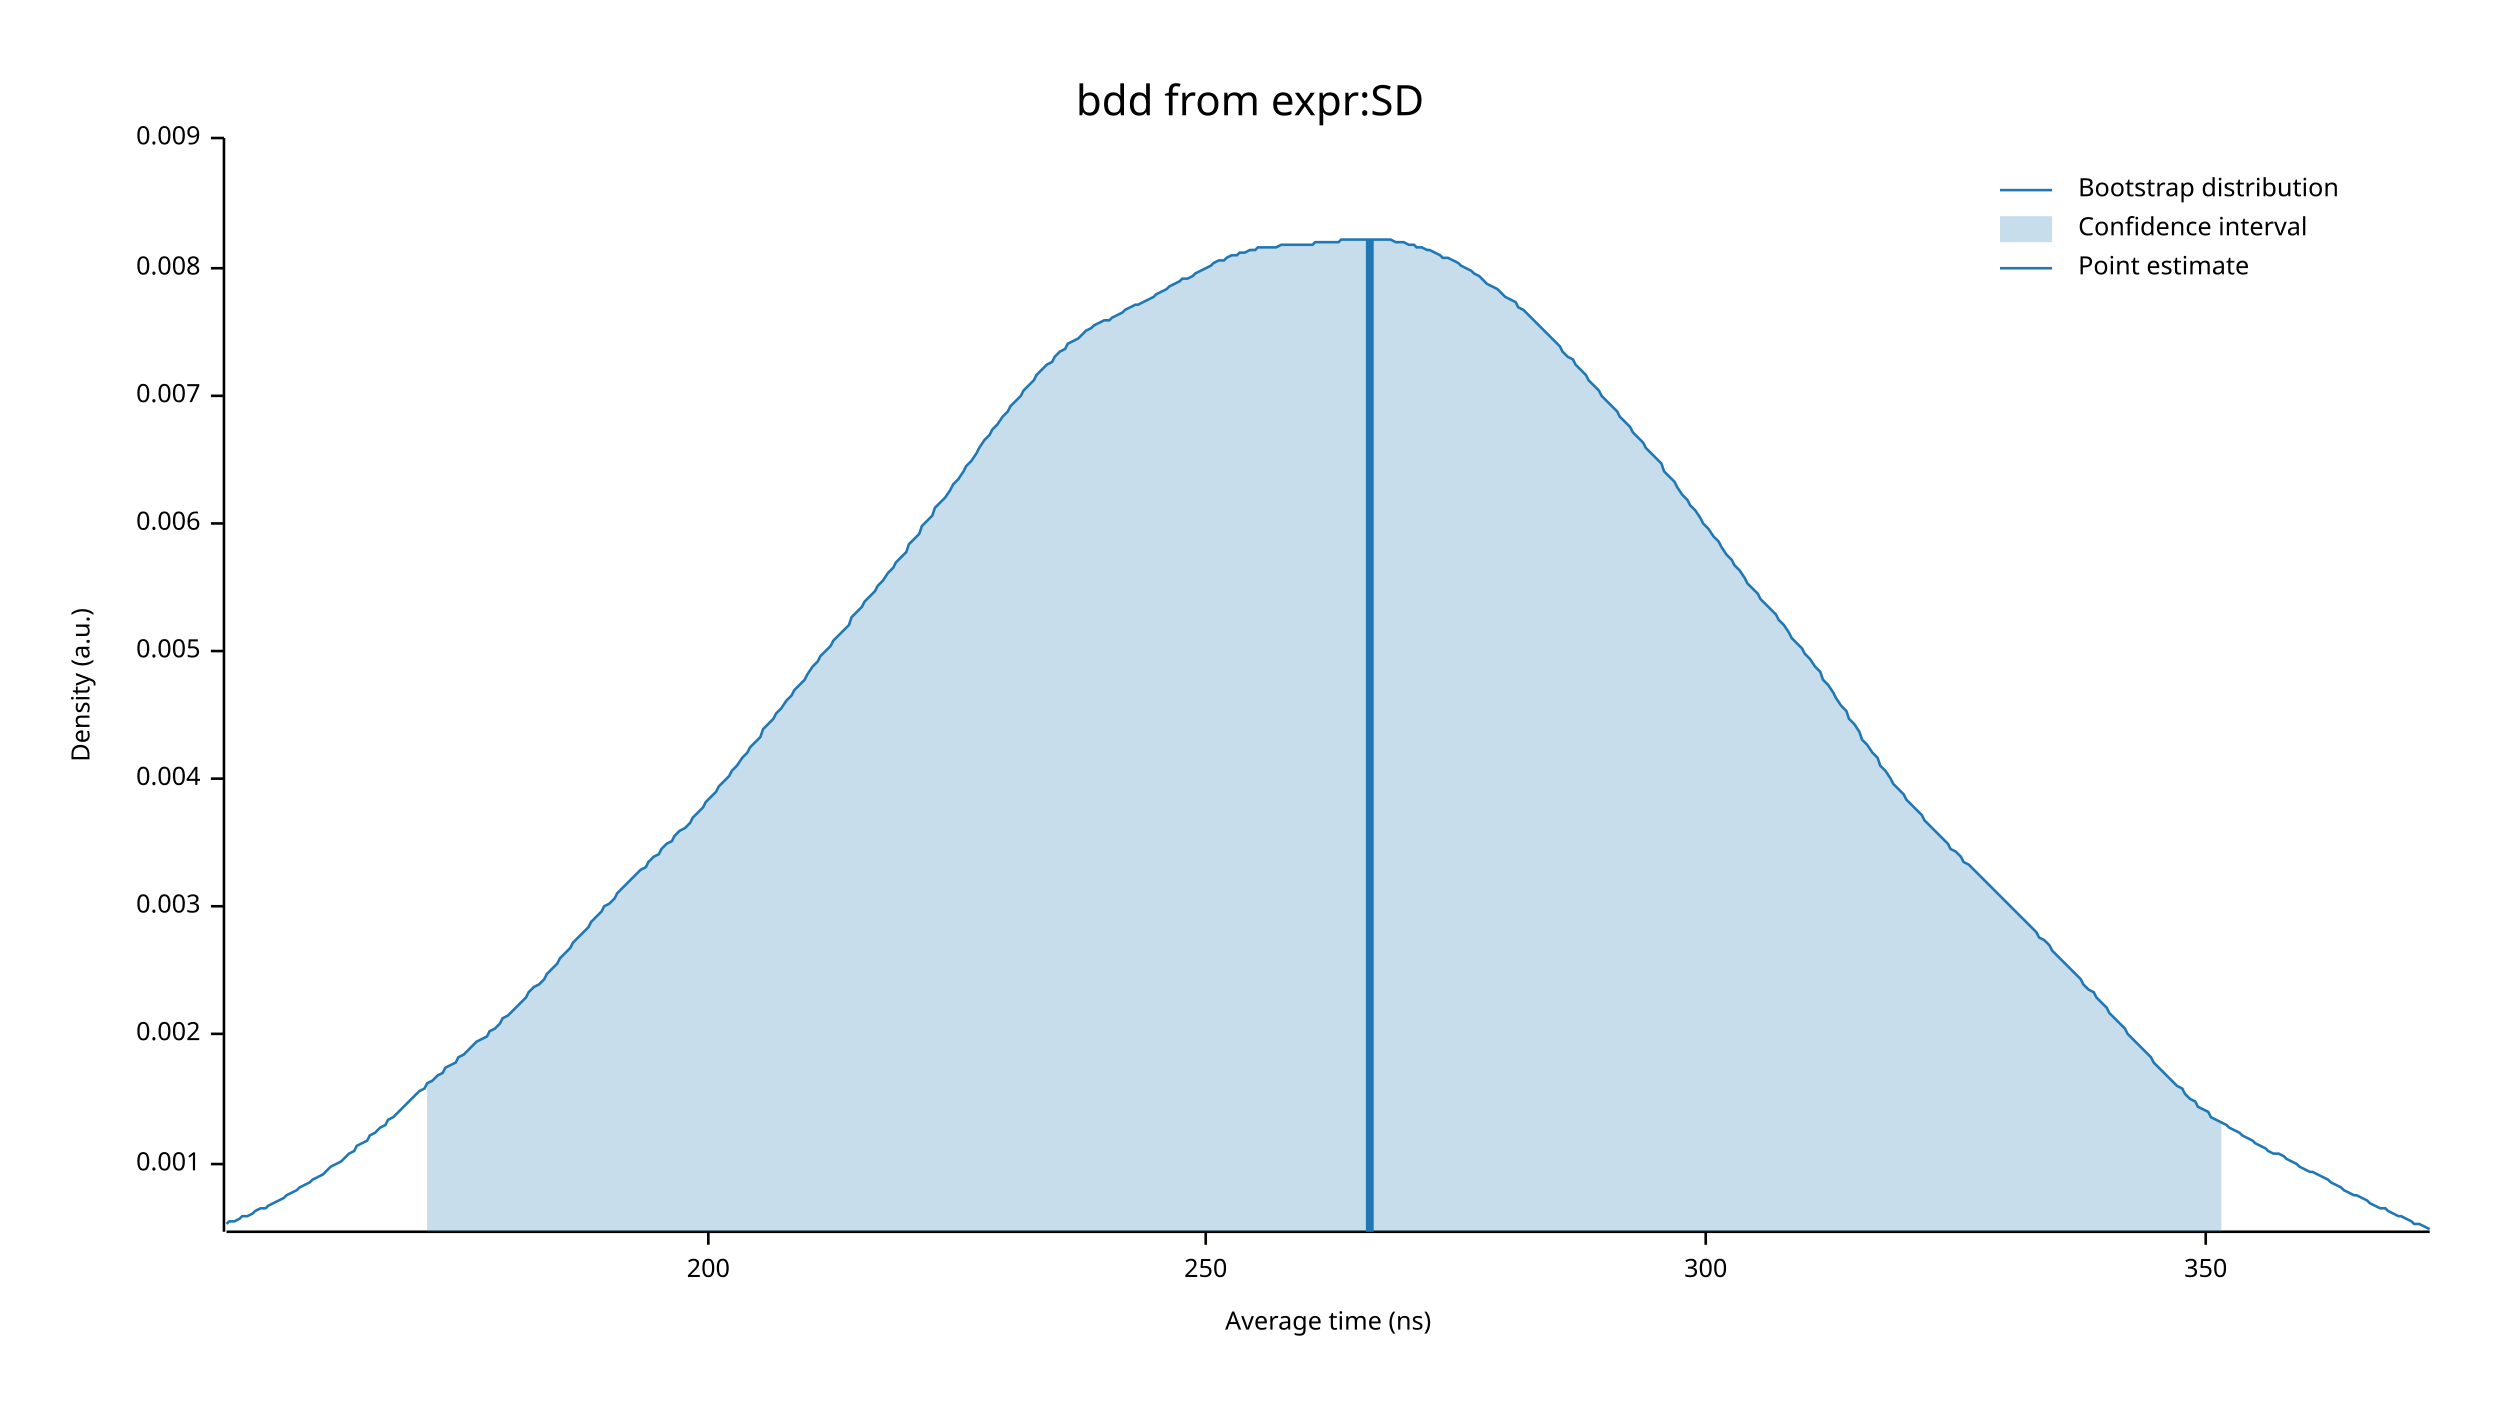
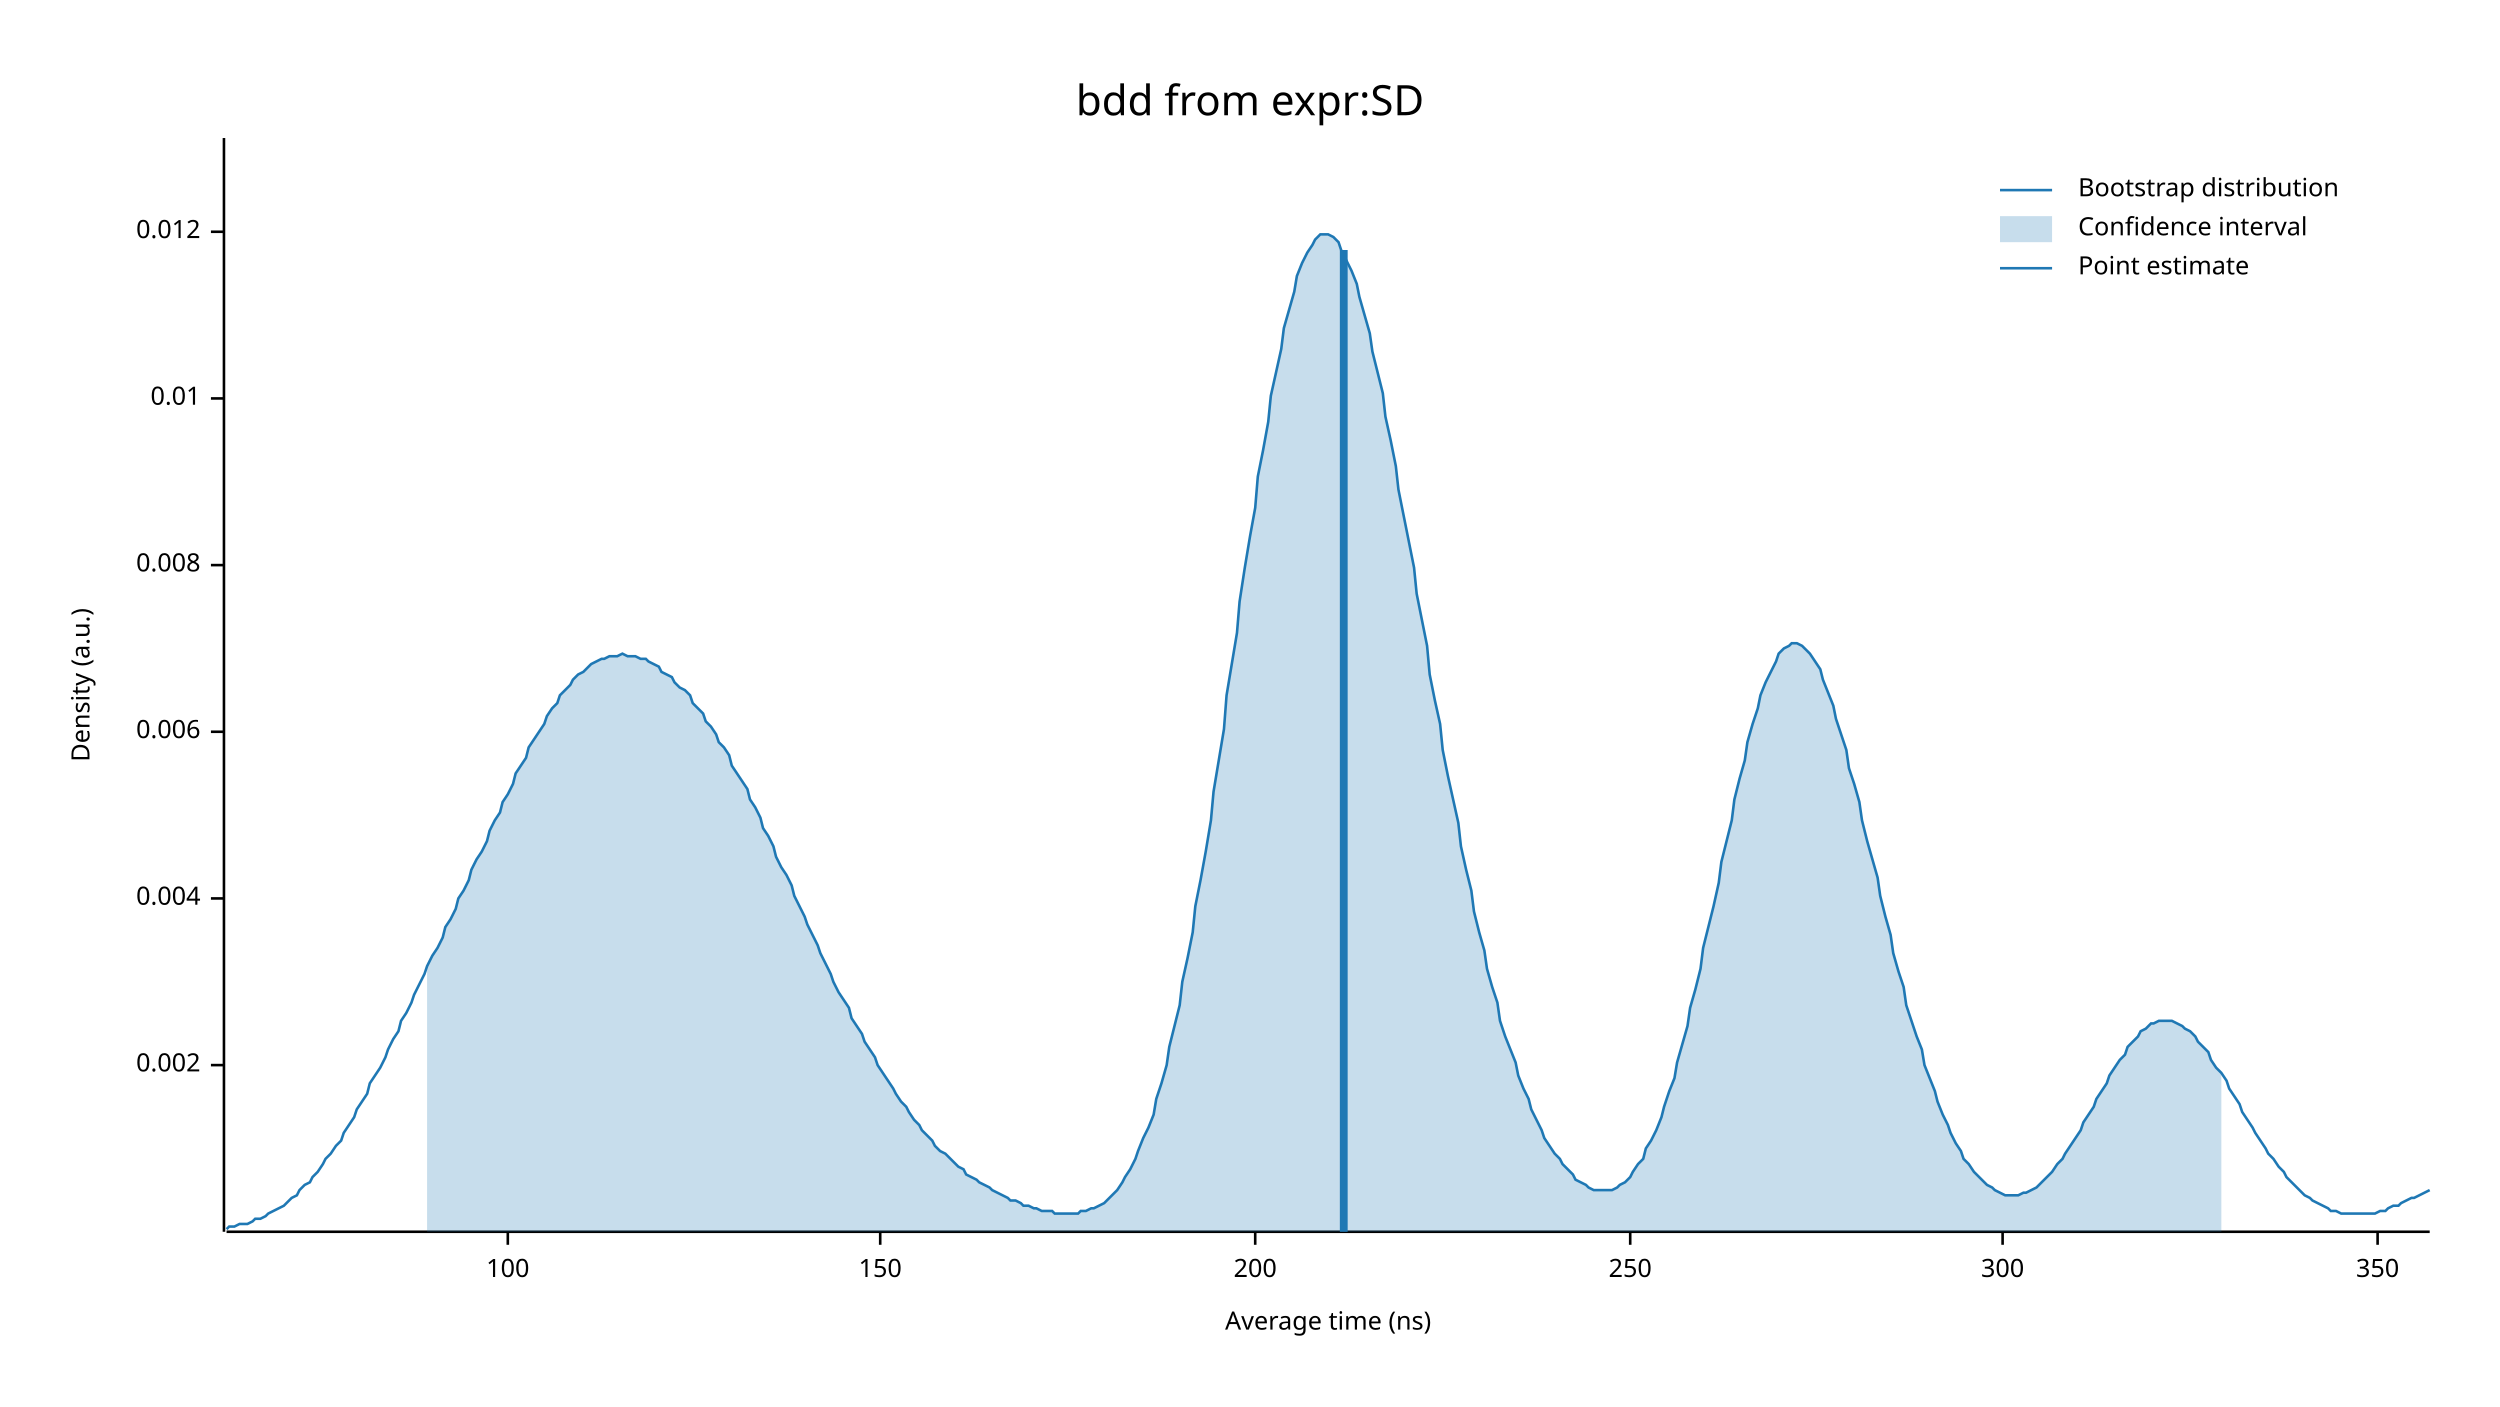
<svg xmlns="http://www.w3.org/2000/svg" width="960" height="540" viewBox="0 0 960 540">
  <text x="480" y="32" dy="0.76em" text-anchor="middle" font-family="sans-serif" font-size="16.129" opacity="1" fill="#000000">
bdd from expr:SD
</text>
  <text x="27" y="263" dy="0.76em" text-anchor="middle" font-family="sans-serif" font-size="9.677" opacity="1" fill="#000000" transform="rotate(270, 27, 263)">
Density (a.u.)
</text>
  <text x="510" y="513" dy="-0.5ex" text-anchor="middle" font-family="sans-serif" font-size="9.677" opacity="1" fill="#000000">
Average time (ns)
</text>
  <polyline fill="none" opacity="1" stroke="#000000" stroke-width="1" points="86,53 86,473 " />
-   <text x="77" y="447" dy="0.5ex" text-anchor="end" font-family="sans-serif" font-size="9.677" opacity="1" fill="#000000">
- 0.001
- </text>
-   <polyline fill="none" opacity="1" stroke="#000000" stroke-width="1" points="81,447 86,447 " />
-   <text x="77" y="397" dy="0.5ex" text-anchor="end" font-family="sans-serif" font-size="9.677" opacity="1" fill="#000000">
+   <text x="77" y="409" dy="0.5ex" text-anchor="end" font-family="sans-serif" font-size="9.677" opacity="1" fill="#000000">
0.002
</text>
-   <polyline fill="none" opacity="1" stroke="#000000" stroke-width="1" points="81,397 86,397 " />
-   <text x="77" y="348" dy="0.5ex" text-anchor="end" font-family="sans-serif" font-size="9.677" opacity="1" fill="#000000">
- 0.003
- </text>
-   <polyline fill="none" opacity="1" stroke="#000000" stroke-width="1" points="81,348 86,348 " />
-   <text x="77" y="299" dy="0.5ex" text-anchor="end" font-family="sans-serif" font-size="9.677" opacity="1" fill="#000000">
+   <polyline fill="none" opacity="1" stroke="#000000" stroke-width="1" points="81,409 86,409 " />
+   <text x="77" y="345" dy="0.5ex" text-anchor="end" font-family="sans-serif" font-size="9.677" opacity="1" fill="#000000">
0.004
</text>
-   <polyline fill="none" opacity="1" stroke="#000000" stroke-width="1" points="81,299 86,299 " />
-   <text x="77" y="250" dy="0.5ex" text-anchor="end" font-family="sans-serif" font-size="9.677" opacity="1" fill="#000000">
- 0.005
- </text>
-   <polyline fill="none" opacity="1" stroke="#000000" stroke-width="1" points="81,250 86,250 " />
-   <text x="77" y="201" dy="0.5ex" text-anchor="end" font-family="sans-serif" font-size="9.677" opacity="1" fill="#000000">
+   <polyline fill="none" opacity="1" stroke="#000000" stroke-width="1" points="81,345 86,345 " />
+   <text x="77" y="281" dy="0.5ex" text-anchor="end" font-family="sans-serif" font-size="9.677" opacity="1" fill="#000000">
0.006
</text>
-   <polyline fill="none" opacity="1" stroke="#000000" stroke-width="1" points="81,201 86,201 " />
-   <text x="77" y="152" dy="0.5ex" text-anchor="end" font-family="sans-serif" font-size="9.677" opacity="1" fill="#000000">
- 0.007
- </text>
-   <polyline fill="none" opacity="1" stroke="#000000" stroke-width="1" points="81,152 86,152 " />
-   <text x="77" y="103" dy="0.5ex" text-anchor="end" font-family="sans-serif" font-size="9.677" opacity="1" fill="#000000">
+   <polyline fill="none" opacity="1" stroke="#000000" stroke-width="1" points="81,281 86,281 " />
+   <text x="77" y="217" dy="0.5ex" text-anchor="end" font-family="sans-serif" font-size="9.677" opacity="1" fill="#000000">
0.008
</text>
-   <polyline fill="none" opacity="1" stroke="#000000" stroke-width="1" points="81,103 86,103 " />
-   <text x="77" y="53" dy="0.5ex" text-anchor="end" font-family="sans-serif" font-size="9.677" opacity="1" fill="#000000">
- 0.009
+   <polyline fill="none" opacity="1" stroke="#000000" stroke-width="1" points="81,217 86,217 " />
+   <text x="77" y="153" dy="0.5ex" text-anchor="end" font-family="sans-serif" font-size="9.677" opacity="1" fill="#000000">
+ 0.01
</text>
-   <polyline fill="none" opacity="1" stroke="#000000" stroke-width="1" points="81,53 86,53 " />
+   <polyline fill="none" opacity="1" stroke="#000000" stroke-width="1" points="81,153 86,153 " />
+   <text x="77" y="89" dy="0.5ex" text-anchor="end" font-family="sans-serif" font-size="9.677" opacity="1" fill="#000000">
+ 0.012
+ </text>
+   <polyline fill="none" opacity="1" stroke="#000000" stroke-width="1" points="81,89 86,89 " />
  <polyline fill="none" opacity="1" stroke="#000000" stroke-width="1" points="87,473 933,473 " />
-   <text x="272" y="483" dy="0.76em" text-anchor="middle" font-family="sans-serif" font-size="9.677" opacity="1" fill="#000000">
+   <text x="195" y="483" dy="0.76em" text-anchor="middle" font-family="sans-serif" font-size="9.677" opacity="1" fill="#000000">
+ 100
+ </text>
+   <polyline fill="none" opacity="1" stroke="#000000" stroke-width="1" points="195,473 195,478 " />
+   <text x="338" y="483" dy="0.76em" text-anchor="middle" font-family="sans-serif" font-size="9.677" opacity="1" fill="#000000">
+ 150
+ </text>
+   <polyline fill="none" opacity="1" stroke="#000000" stroke-width="1" points="338,473 338,478 " />
+   <text x="482" y="483" dy="0.76em" text-anchor="middle" font-family="sans-serif" font-size="9.677" opacity="1" fill="#000000">
200
</text>
-   <polyline fill="none" opacity="1" stroke="#000000" stroke-width="1" points="272,473 272,478 " />
-   <text x="463" y="483" dy="0.76em" text-anchor="middle" font-family="sans-serif" font-size="9.677" opacity="1" fill="#000000">
+   <polyline fill="none" opacity="1" stroke="#000000" stroke-width="1" points="482,473 482,478 " />
+   <text x="626" y="483" dy="0.76em" text-anchor="middle" font-family="sans-serif" font-size="9.677" opacity="1" fill="#000000">
250
</text>
-   <polyline fill="none" opacity="1" stroke="#000000" stroke-width="1" points="463,473 463,478 " />
-   <text x="655" y="483" dy="0.76em" text-anchor="middle" font-family="sans-serif" font-size="9.677" opacity="1" fill="#000000">
+   <polyline fill="none" opacity="1" stroke="#000000" stroke-width="1" points="626,473 626,478 " />
+   <text x="769" y="483" dy="0.76em" text-anchor="middle" font-family="sans-serif" font-size="9.677" opacity="1" fill="#000000">
300
</text>
-   <polyline fill="none" opacity="1" stroke="#000000" stroke-width="1" points="655,473 655,478 " />
-   <text x="847" y="483" dy="0.76em" text-anchor="middle" font-family="sans-serif" font-size="9.677" opacity="1" fill="#000000">
+   <polyline fill="none" opacity="1" stroke="#000000" stroke-width="1" points="769,473 769,478 " />
+   <text x="913" y="483" dy="0.76em" text-anchor="middle" font-family="sans-serif" font-size="9.677" opacity="1" fill="#000000">
350
</text>
-   <polyline fill="none" opacity="1" stroke="#000000" stroke-width="1" points="847,473 847,478 " />
-   <polyline fill="none" opacity="1" stroke="#1F78B4" stroke-width="1" points="87,470 88,469 90,469 92,468 93,467 95,467 97,466 98,465 100,464 102,464 103,463 105,462 107,461 109,460 110,459 112,458 114,457 115,456 117,455 119,454 120,453 122,452 124,451 125,450 127,448 129,447 131,446 132,445 134,443 136,442 137,440 139,439 141,438 142,436 144,435 146,433 148,432 149,430 151,429 153,427 154,426 156,424 158,422 159,421 161,419 163,418 164,416 166,415 168,413 170,412 171,410 173,409 175,408 176,406 178,405 180,403 181,402 183,400 185,399 187,398 188,396 190,395 192,393 193,391 195,390 197,388 198,387 200,385 202,383 203,381 205,379 207,378 209,376 210,374 212,372 214,370 215,368 217,366 219,364 220,362 222,360 224,358 226,356 227,354 229,352 231,350 232,348 234,347 236,345 237,343 239,341 241,339 242,338 244,336 246,334 248,333 249,331 251,329 253,328 254,326 256,324 258,323 259,321 261,319 263,318 265,316 266,314 268,312 270,310 271,308 273,306 275,304 276,302 278,300 280,298 281,296 283,294 285,291 287,289 288,287 290,285 292,283 293,280 295,278 297,276 298,274 300,272 302,269 304,267 305,265 307,263 309,261 310,259 312,256 314,254 315,252 317,250 319,248 320,246 322,244 324,242 326,240 327,237 329,235 331,233 332,231 334,229 336,227 337,225 339,223 341,220 343,218 344,216 346,214 348,212 349,209 351,207 353,205 354,202 356,200 358,198 359,195 361,193 363,191 365,188 366,186 368,184 370,181 371,179 373,177 375,174 376,172 378,169 380,167 381,165 383,163 385,160 387,158 388,156 390,154 392,152 393,150 395,148 397,146 398,144 400,142 402,140 404,139 405,137 407,135 409,134 410,132 412,131 414,130 415,129 417,127 419,126 420,125 422,124 424,123 426,123 427,122 429,121 431,120 432,119 434,118 436,117 437,117 439,116 441,115 443,114 444,113 446,112 448,111 449,110 451,109 453,108 454,107 456,107 458,106 459,105 461,104 463,103 465,102 466,101 468,100 470,100 471,99 473,98 475,98 476,97 478,97 480,96 482,96 483,95 485,95 487,95 488,95 490,95 492,94 493,94 495,94 497,94 498,94 500,94 502,94 504,94 505,93 507,93 509,93 510,93 512,93 514,93 515,92 517,92 519,92 521,92 522,92 524,92 526,92 527,92 529,92 531,92 532,92 534,92 536,93 537,93 539,93 541,94 543,94 544,95 546,95 548,96 549,96 551,97 553,98 554,99 556,99 558,100 560,101 561,102 563,103 565,104 566,105 568,106 570,108 571,109 573,110 575,111 576,112 578,114 580,115 582,116 583,118 585,119 587,121 588,122 590,124 592,126 593,127 595,129 597,131 599,133 600,135 602,137 604,138 605,140 607,142 609,144 610,146 612,148 614,150 615,152 617,154 619,156 621,158 622,160 624,162 626,164 627,166 629,168 631,170 632,172 634,174 636,176 638,178 639,181 641,183 643,185 644,187 646,190 648,192 649,194 651,196 653,199 654,201 656,203 658,206 660,208 661,210 663,213 665,215 666,217 668,219 670,222 671,224 673,226 675,228 676,230 678,232 680,234 682,236 683,238 685,240 687,243 688,245 690,247 692,249 693,251 695,253 697,256 699,258 700,261 702,263 704,266 705,268 707,271 709,273 710,276 712,278 714,281 715,284 717,286 719,289 721,291 722,294 724,296 726,299 727,301 729,303 731,305 732,307 734,309 736,311 738,313 739,315 741,317 743,319 744,320 746,322 748,324 749,326 751,327 753,329 754,331 756,332 758,334 760,336 761,337 763,339 765,341 766,342 768,344 770,346 771,347 773,349 775,351 777,353 778,354 780,356 782,358 783,360 785,361 787,363 788,365 790,367 792,369 793,370 795,372 797,374 799,376 800,378 802,380 804,381 805,383 807,385 809,387 810,389 812,391 814,393 816,395 817,397 819,399 821,401 822,402 824,404 826,406 827,408 829,410 831,412 832,413 834,415 836,417 838,418 839,420 841,422 843,423 844,425 846,426 848,427 849,429 851,430 853,431 855,432 856,433 858,434 860,435 861,436 863,437 865,438 866,439 868,440 870,441 871,442 873,443 875,443 877,444 878,445 880,446 882,447 883,448 885,449 887,450 888,450 890,451 892,452 894,453 895,454 897,455 899,456 900,457 902,458 904,459 905,459 907,460 909,461 910,462 912,463 914,464 916,464 917,465 919,466 921,467 922,467 924,468 926,469 927,470 929,470 931,471 933,472 " />
-   <polygon opacity="0.25" fill="#1F78B4" points="164,416 166,415 168,413 170,412 171,410 173,409 175,408 176,406 178,405 180,403 181,402 183,400 185,399 187,398 188,396 190,395 192,393 193,391 195,390 197,388 198,387 200,385 202,383 203,381 205,379 207,378 209,376 210,374 212,372 214,370 215,368 217,366 219,364 220,362 222,360 224,358 226,356 227,354 229,352 231,350 232,348 234,347 236,345 237,343 239,341 241,339 242,338 244,336 246,334 248,333 249,331 251,329 253,328 254,326 256,324 258,323 259,321 261,319 263,318 265,316 266,314 268,312 270,310 271,308 273,306 275,304 276,302 278,300 280,298 281,296 283,294 285,291 287,289 288,287 290,285 292,283 293,280 295,278 297,276 298,274 300,272 302,269 304,267 305,265 307,263 309,261 310,259 312,256 314,254 315,252 317,250 319,248 320,246 322,244 324,242 326,240 327,237 329,235 331,233 332,231 334,229 336,227 337,225 339,223 341,220 343,218 344,216 346,214 348,212 349,209 351,207 353,205 354,202 356,200 358,198 359,195 361,193 363,191 365,188 366,186 368,184 370,181 371,179 373,177 375,174 376,172 378,169 380,167 381,165 383,163 385,160 387,158 388,156 390,154 392,152 393,150 395,148 397,146 398,144 400,142 402,140 404,139 405,137 407,135 409,134 410,132 412,131 414,130 415,129 417,127 419,126 420,125 422,124 424,123 426,123 427,122 429,121 431,120 432,119 434,118 436,117 437,117 439,116 441,115 443,114 444,113 446,112 448,111 449,110 451,109 453,108 454,107 456,107 458,106 459,105 461,104 463,103 465,102 466,101 468,100 470,100 471,99 473,98 475,98 476,97 478,97 480,96 482,96 483,95 485,95 487,95 488,95 490,95 492,94 493,94 495,94 497,94 498,94 500,94 502,94 504,94 505,93 507,93 509,93 510,93 512,93 514,93 515,92 517,92 519,92 521,92 522,92 524,92 526,92 527,92 529,92 531,92 532,92 534,92 536,93 537,93 539,93 541,94 543,94 544,95 546,95 548,96 549,96 551,97 553,98 554,99 556,99 558,100 560,101 561,102 563,103 565,104 566,105 568,106 570,108 571,109 573,110 575,111 576,112 578,114 580,115 582,116 583,118 585,119 587,121 588,122 590,124 592,126 593,127 595,129 597,131 599,133 600,135 602,137 604,138 605,140 607,142 609,144 610,146 612,148 614,150 615,152 617,154 619,156 621,158 622,160 624,162 626,164 627,166 629,168 631,170 632,172 634,174 636,176 638,178 639,181 641,183 643,185 644,187 646,190 648,192 649,194 651,196 653,199 654,201 656,203 658,206 660,208 661,210 663,213 665,215 666,217 668,219 670,222 671,224 673,226 675,228 676,230 678,232 680,234 682,236 683,238 685,240 687,243 688,245 690,247 692,249 693,251 695,253 697,256 699,258 700,261 702,263 704,266 705,268 707,271 709,273 710,276 712,278 714,281 715,284 717,286 719,289 721,291 722,294 724,296 726,299 727,301 729,303 731,305 732,307 734,309 736,311 738,313 739,315 741,317 743,319 744,320 746,322 748,324 749,326 751,327 753,329 754,331 756,332 758,334 760,336 761,337 763,339 765,341 766,342 768,344 770,346 771,347 773,349 775,351 777,353 778,354 780,356 782,358 783,360 785,361 787,363 788,365 790,367 792,369 793,370 795,372 797,374 799,376 800,378 802,380 804,381 805,383 807,385 809,387 810,389 812,391 814,393 816,395 817,397 819,399 821,401 822,402 824,404 826,406 827,408 829,410 831,412 832,413 834,415 836,417 838,418 839,420 841,422 843,423 844,425 846,426 848,427 849,429 851,430 853,431 853,473 164,473 " />
-   <polyline fill="none" opacity="1" stroke="#1F78B4" stroke-width="3" points="526,473 526,92 " />
+   <polyline fill="none" opacity="1" stroke="#000000" stroke-width="1" points="913,473 913,478 " />
+   <polyline fill="none" opacity="1" stroke="#1F78B4" stroke-width="1" points="87,472 88,471 90,471 92,470 93,470 95,470 97,469 98,468 100,468 102,467 103,466 105,465 107,464 109,463 110,462 112,460 114,459 115,457 117,455 119,454 120,452 122,450 124,447 125,445 127,443 129,440 131,438 132,435 134,432 136,429 137,426 139,423 141,420 142,416 144,413 146,410 148,406 149,403 151,399 153,396 154,392 156,389 158,385 159,382 161,378 163,374 164,371 166,367 168,364 170,360 171,356 173,353 175,349 176,345 178,342 180,338 181,334 183,330 185,327 187,323 188,319 190,315 192,312 193,308 195,305 197,301 198,297 200,294 202,291 203,287 205,284 207,281 209,278 210,275 212,272 214,270 215,267 217,265 219,263 220,261 222,259 224,258 226,256 227,255 229,254 231,253 232,253 234,252 236,252 237,252 239,251 241,252 242,252 244,252 246,253 248,253 249,254 251,255 253,256 254,258 256,259 258,260 259,262 261,264 263,265 265,267 266,270 268,272 270,274 271,277 273,279 275,282 276,285 278,287 280,290 281,294 283,297 285,300 287,303 288,307 290,310 292,314 293,318 295,321 297,325 298,329 300,333 302,336 304,340 305,344 307,348 309,352 310,355 312,359 314,363 315,366 317,370 319,374 320,377 322,381 324,384 326,387 327,391 329,394 331,397 332,400 334,403 336,406 337,409 339,412 341,415 343,418 344,420 346,423 348,425 349,427 351,430 353,432 354,434 356,436 358,438 359,440 361,442 363,443 365,445 366,446 368,448 370,449 371,451 373,452 375,453 376,454 378,455 380,456 381,457 383,458 385,459 387,460 388,461 390,461 392,462 393,463 395,463 397,464 398,464 400,465 402,465 404,465 405,466 407,466 409,466 410,466 412,466 414,466 415,465 417,465 419,464 420,464 422,463 424,462 426,460 427,459 429,457 431,454 432,452 434,449 436,445 437,442 439,437 441,433 443,428 444,422 446,416 448,409 449,402 451,394 453,386 454,377 456,368 458,358 459,348 461,338 463,327 465,315 466,304 468,292 470,280 471,267 473,255 475,243 476,231 478,218 480,206 482,195 483,183 485,173 487,162 488,152 490,143 492,134 493,126 495,119 497,112 498,106 500,101 502,97 504,94 505,92 507,90 509,90 510,90 512,91 514,93 515,96 517,100 519,104 521,109 522,114 524,121 526,128 527,135 529,143 531,151 532,160 534,169 536,179 537,188 539,198 541,208 543,218 544,228 546,238 548,248 549,259 551,269 553,278 554,288 556,298 558,307 560,316 561,325 563,334 565,342 566,350 568,358 570,365 571,372 573,379 575,385 576,392 578,398 580,403 582,408 583,413 585,418 587,422 588,426 590,430 592,434 593,437 595,440 597,443 599,445 600,447 602,449 604,451 605,453 607,454 609,455 610,456 612,457 614,457 615,457 617,457 619,457 621,456 622,455 624,454 626,452 627,450 629,447 631,445 632,441 634,438 636,434 638,429 639,425 641,419 643,414 644,408 646,401 648,394 649,387 651,380 653,372 654,364 656,356 658,348 660,339 661,331 663,323 665,315 666,307 668,299 670,292 671,285 673,278 675,272 676,267 678,262 680,258 682,254 683,251 685,249 687,248 688,247 690,247 692,248 693,249 695,251 697,254 699,257 700,261 702,266 704,271 705,276 707,282 709,288 710,295 712,301 714,308 715,315 717,323 719,330 721,337 722,344 724,352 726,359 727,366 729,373 731,379 732,386 734,392 736,398 738,403 739,409 741,414 743,419 744,423 746,428 748,432 749,435 751,439 753,442 754,445 756,447 758,450 760,452 761,453 763,455 765,456 766,457 768,458 770,459 771,459 773,459 775,459 777,458 778,458 780,457 782,456 783,455 785,453 787,451 788,450 790,447 792,445 793,443 795,440 797,437 799,434 800,431 802,428 804,425 805,422 807,419 809,416 810,413 812,410 814,407 816,405 817,402 819,400 821,398 822,396 824,395 826,393 827,393 829,392 831,392 832,392 834,392 836,393 838,394 839,395 841,396 843,398 844,400 846,402 848,404 849,407 851,410 853,412 855,415 856,418 858,421 860,424 861,427 863,430 865,433 866,435 868,438 870,441 871,443 873,445 875,448 877,450 878,452 880,454 882,456 883,457 885,459 887,460 888,461 890,462 892,463 894,464 895,465 897,465 899,466 900,466 902,466 904,466 905,466 907,466 909,466 910,466 912,466 914,465 916,465 917,464 919,463 921,463 922,462 924,461 926,460 927,460 929,459 931,458 933,457 " />
+   <polygon opacity="0.25" fill="#1F78B4" points="164,371 166,367 168,364 170,360 171,356 173,353 175,349 176,345 178,342 180,338 181,334 183,330 185,327 187,323 188,319 190,315 192,312 193,308 195,305 197,301 198,297 200,294 202,291 203,287 205,284 207,281 209,278 210,275 212,272 214,270 215,267 217,265 219,263 220,261 222,259 224,258 226,256 227,255 229,254 231,253 232,253 234,252 236,252 237,252 239,251 241,252 242,252 244,252 246,253 248,253 249,254 251,255 253,256 254,258 256,259 258,260 259,262 261,264 263,265 265,267 266,270 268,272 270,274 271,277 273,279 275,282 276,285 278,287 280,290 281,294 283,297 285,300 287,303 288,307 290,310 292,314 293,318 295,321 297,325 298,329 300,333 302,336 304,340 305,344 307,348 309,352 310,355 312,359 314,363 315,366 317,370 319,374 320,377 322,381 324,384 326,387 327,391 329,394 331,397 332,400 334,403 336,406 337,409 339,412 341,415 343,418 344,420 346,423 348,425 349,427 351,430 353,432 354,434 356,436 358,438 359,440 361,442 363,443 365,445 366,446 368,448 370,449 371,451 373,452 375,453 376,454 378,455 380,456 381,457 383,458 385,459 387,460 388,461 390,461 392,462 393,463 395,463 397,464 398,464 400,465 402,465 404,465 405,466 407,466 409,466 410,466 412,466 414,466 415,465 417,465 419,464 420,464 422,463 424,462 426,460 427,459 429,457 431,454 432,452 434,449 436,445 437,442 439,437 441,433 443,428 444,422 446,416 448,409 449,402 451,394 453,386 454,377 456,368 458,358 459,348 461,338 463,327 465,315 466,304 468,292 470,280 471,267 473,255 475,243 476,231 478,218 480,206 482,195 483,183 485,173 487,162 488,152 490,143 492,134 493,126 495,119 497,112 498,106 500,101 502,97 504,94 505,92 507,90 509,90 510,90 512,91 514,93 515,96 517,100 519,104 521,109 522,114 524,121 526,128 527,135 529,143 531,151 532,160 534,169 536,179 537,188 539,198 541,208 543,218 544,228 546,238 548,248 549,259 551,269 553,278 554,288 556,298 558,307 560,316 561,325 563,334 565,342 566,350 568,358 570,365 571,372 573,379 575,385 576,392 578,398 580,403 582,408 583,413 585,418 587,422 588,426 590,430 592,434 593,437 595,440 597,443 599,445 600,447 602,449 604,451 605,453 607,454 609,455 610,456 612,457 614,457 615,457 617,457 619,457 621,456 622,455 624,454 626,452 627,450 629,447 631,445 632,441 634,438 636,434 638,429 639,425 641,419 643,414 644,408 646,401 648,394 649,387 651,380 653,372 654,364 656,356 658,348 660,339 661,331 663,323 665,315 666,307 668,299 670,292 671,285 673,278 675,272 676,267 678,262 680,258 682,254 683,251 685,249 687,248 688,247 690,247 692,248 693,249 695,251 697,254 699,257 700,261 702,266 704,271 705,276 707,282 709,288 710,295 712,301 714,308 715,315 717,323 719,330 721,337 722,344 724,352 726,359 727,366 729,373 731,379 732,386 734,392 736,398 738,403 739,409 741,414 743,419 744,423 746,428 748,432 749,435 751,439 753,442 754,445 756,447 758,450 760,452 761,453 763,455 765,456 766,457 768,458 770,459 771,459 773,459 775,459 777,458 778,458 780,457 782,456 783,455 785,453 787,451 788,450 790,447 792,445 793,443 795,440 797,437 799,434 800,431 802,428 804,425 805,422 807,419 809,416 810,413 812,410 814,407 816,405 817,402 819,400 821,398 822,396 824,395 826,393 827,393 829,392 831,392 832,392 834,392 836,393 838,394 839,395 841,396 843,398 844,400 846,402 848,404 849,407 851,410 853,412 853,473 164,473 " />
+   <polyline fill="none" opacity="1" stroke="#1F78B4" stroke-width="3" points="516,473 516,96 " />
  <text x="798" y="68" dy="0.76em" text-anchor="start" font-family="sans-serif" font-size="9.677" opacity="1" fill="#000000">
Bootstrap distribution
</text>
  <text x="798" y="83" dy="0.76em" text-anchor="start" font-family="sans-serif" font-size="9.677" opacity="1" fill="#000000">
Confidence interval
</text>
  <text x="798" y="98" dy="0.76em" text-anchor="start" font-family="sans-serif" font-size="9.677" opacity="1" fill="#000000">
Point estimate
</text>
  <polyline fill="none" opacity="1" stroke="#1F78B4" stroke-width="1" points="768,73 788,73 " />
  <rect x="768" y="83" width="20" height="10" opacity="0.25" fill="#1F78B4" stroke="none" />
  <polyline fill="none" opacity="1" stroke="#1F78B4" stroke-width="1" points="768,103 788,103 " />
</svg>
